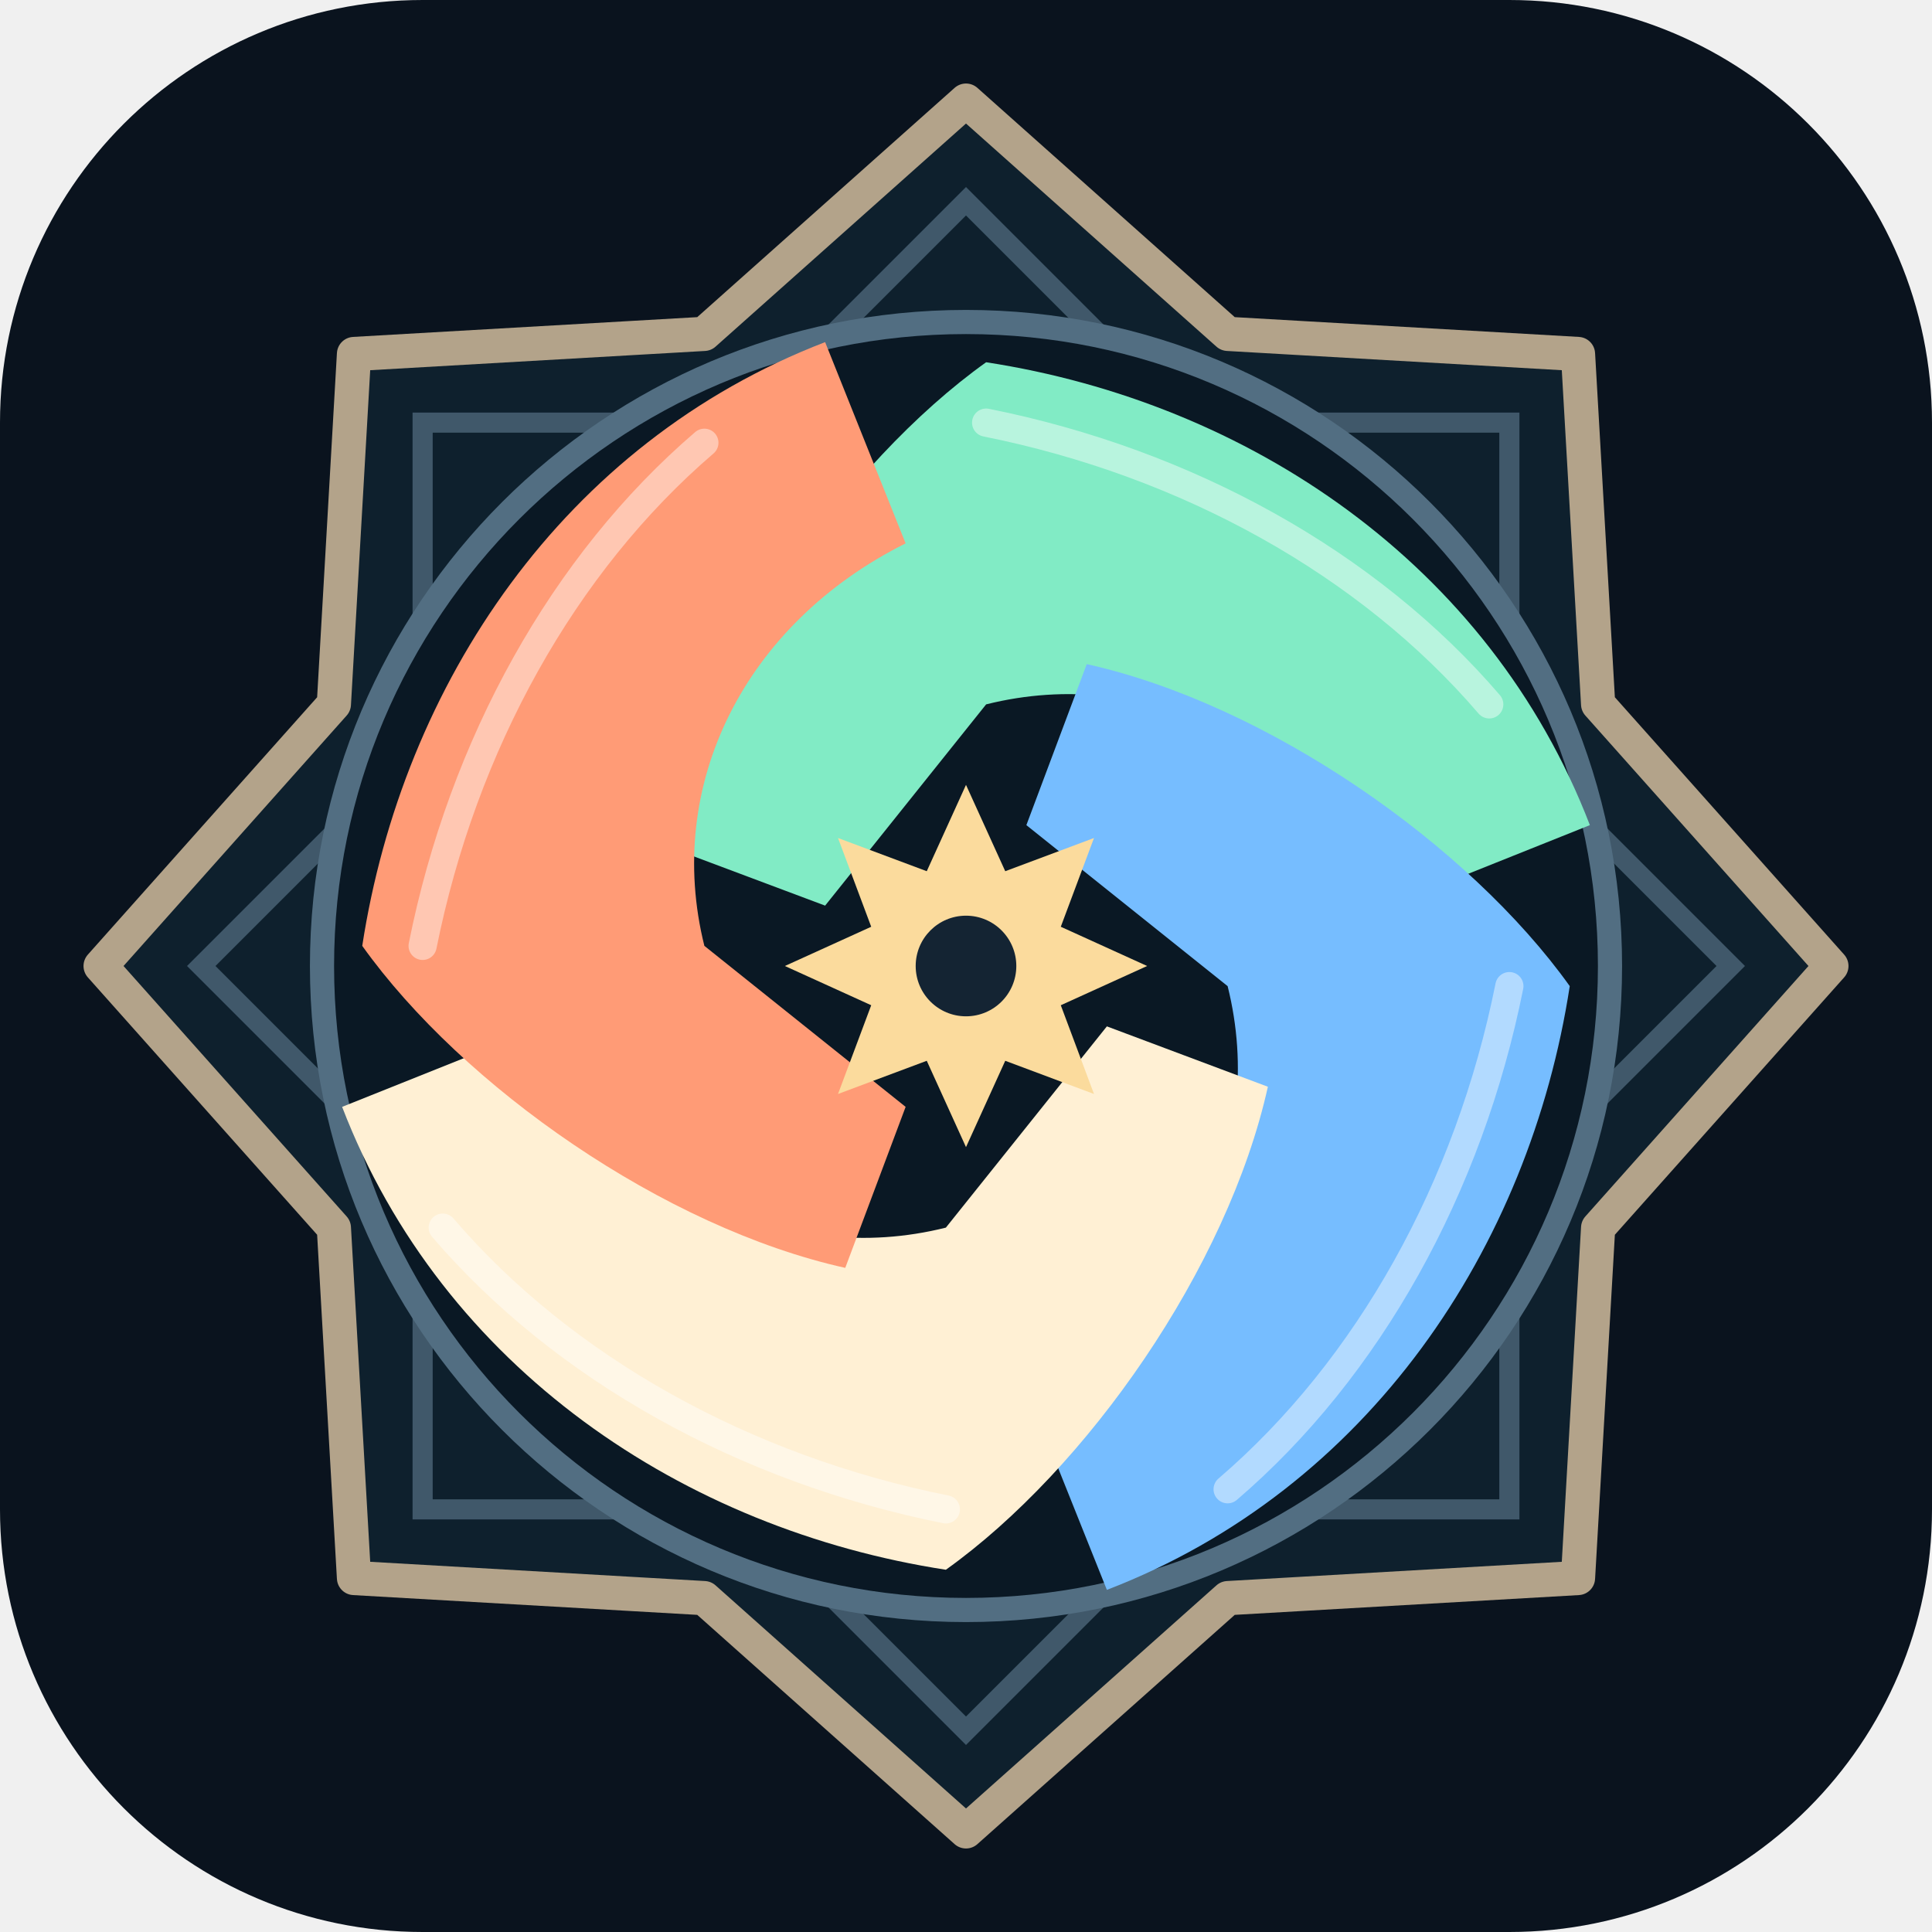
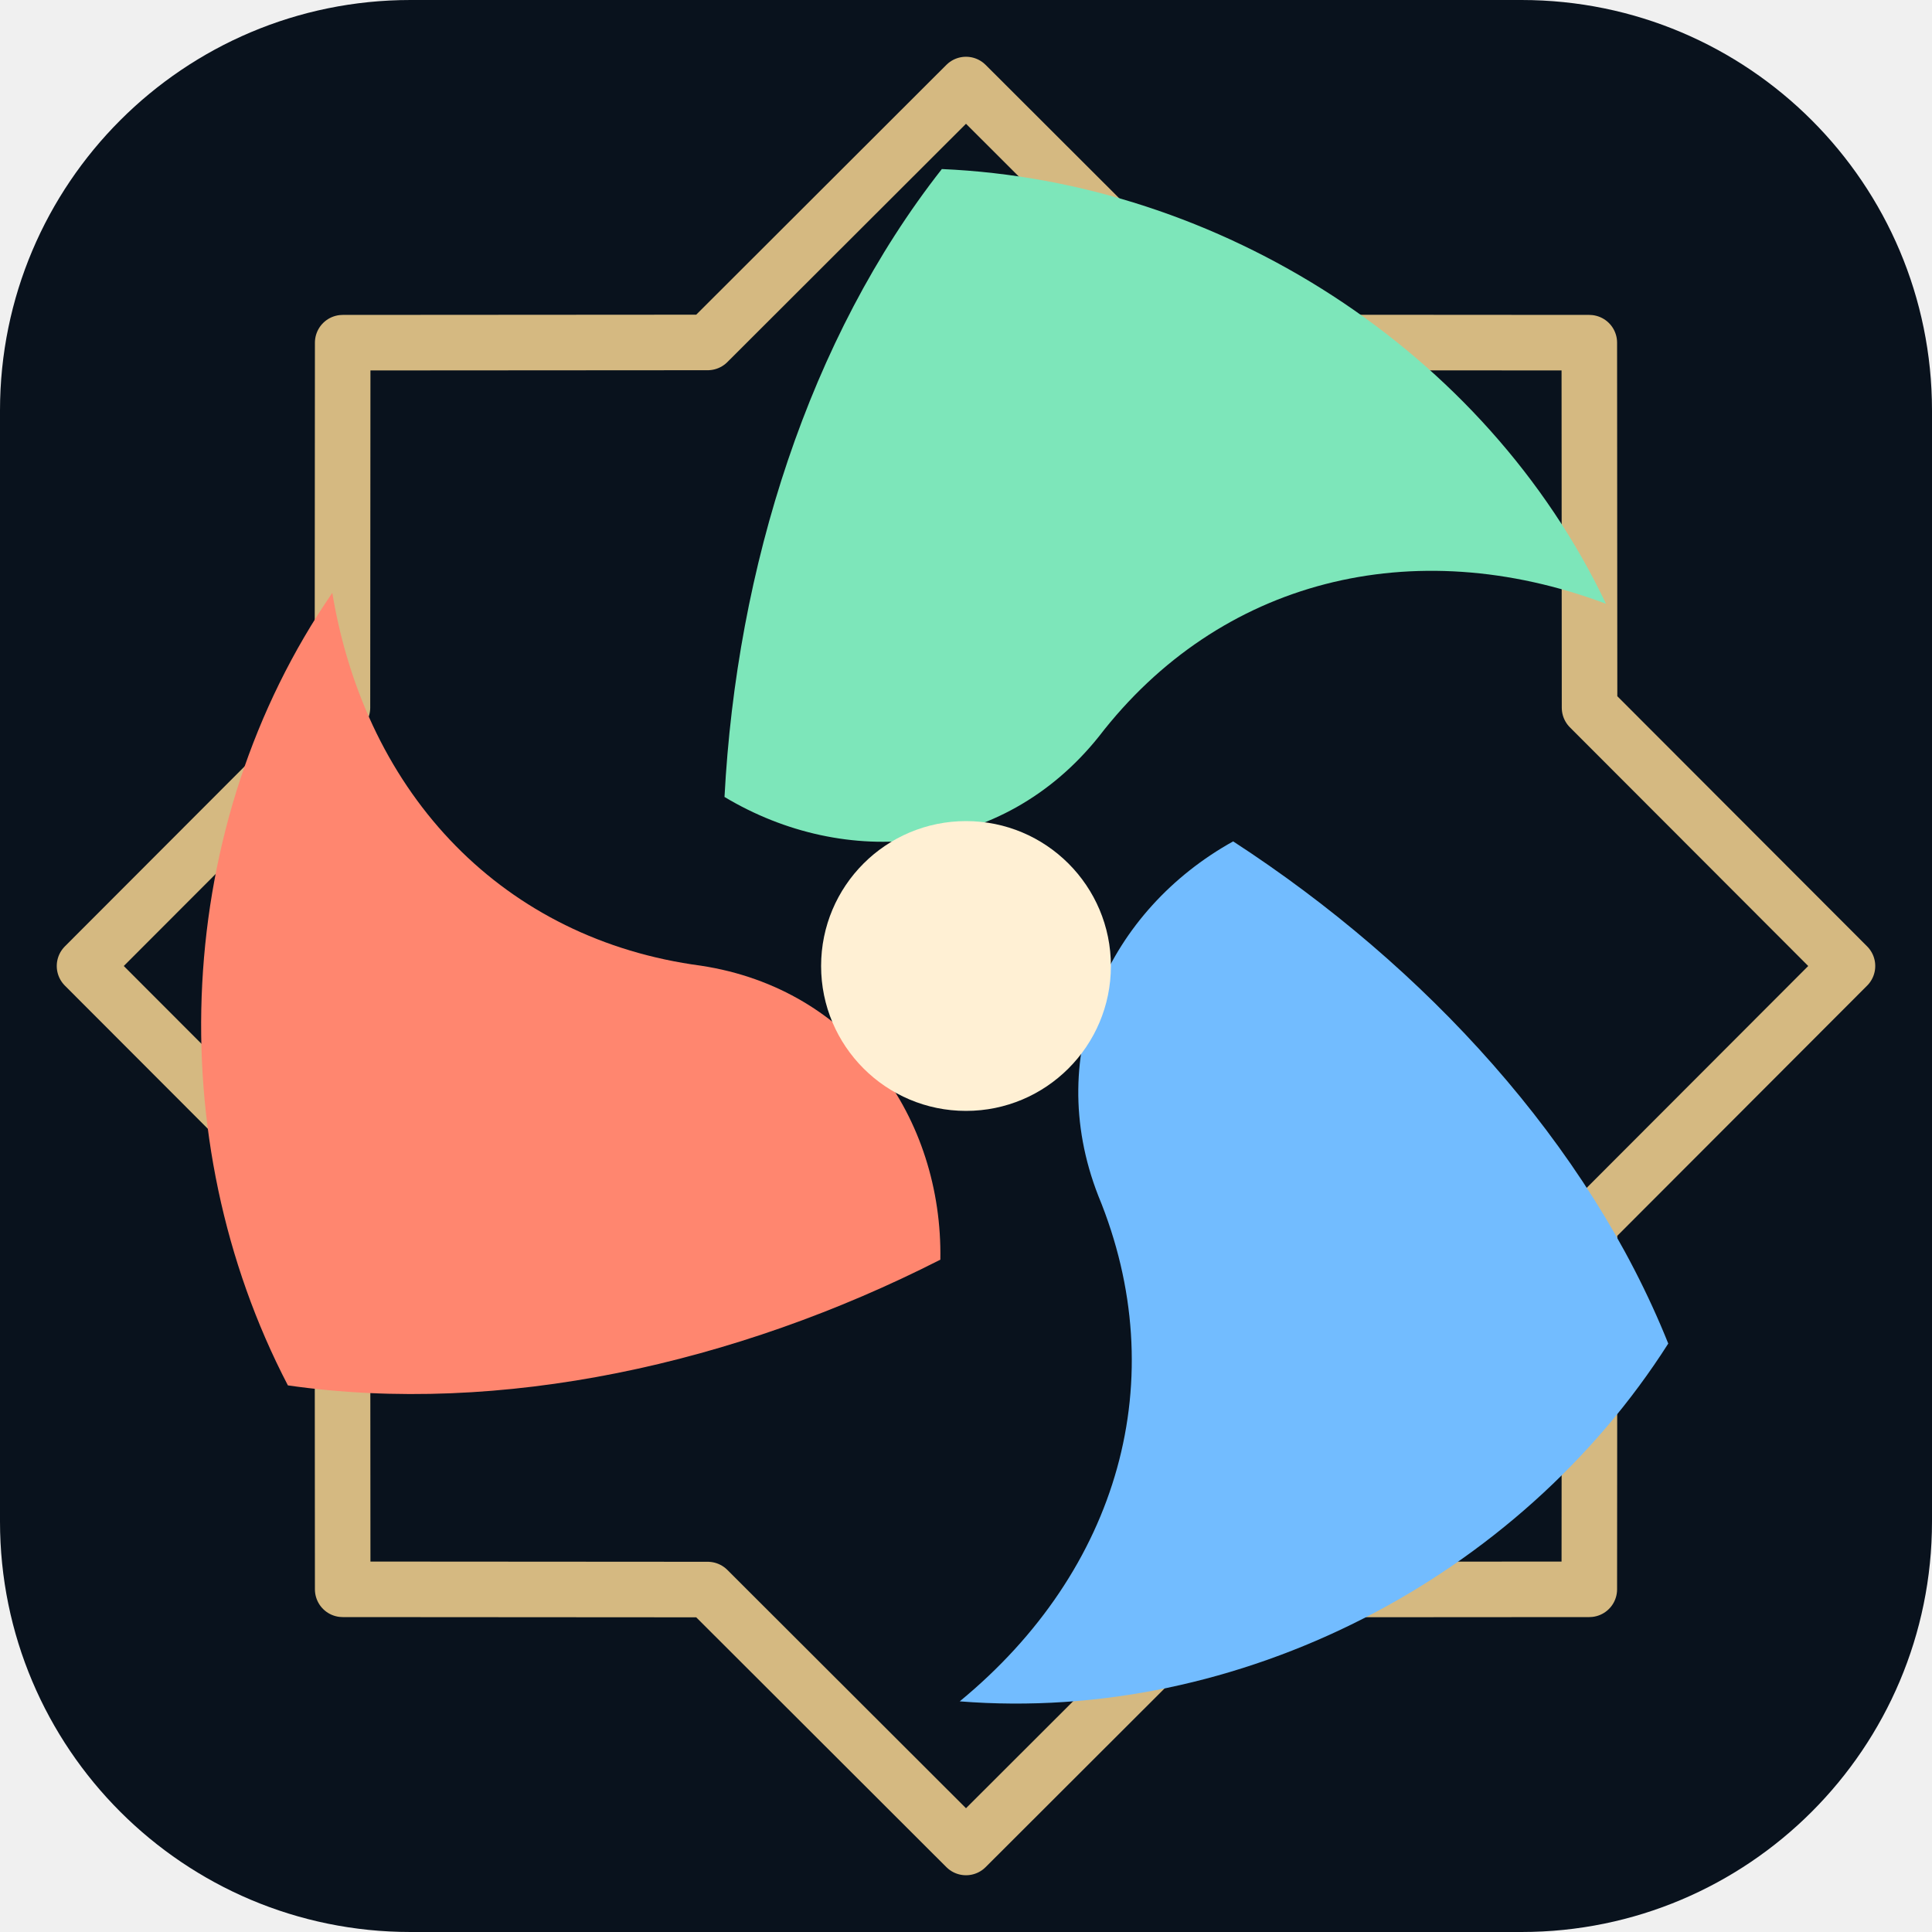
- <svg xmlns="http://www.w3.org/2000/svg" viewBox="0 0 96 96">
-   <rect width="96" height="96" rx="21" fill="#0a131e" />
-   <polygon points="48.00,5.00 61.01,16.59 78.41,17.59 79.41,34.99 91.00,48.00 79.41,61.01 78.41,78.41 61.01,79.41 48.00,91.00 34.99,79.41 17.59,78.41 16.59,61.01 5.00,48.00 16.59,34.99 17.59,17.59 34.99,16.59" fill="#0e202d" stroke="#b3a38a" stroke-width="1.7" stroke-linejoin="round" />
-   <path d="M48 10 86 48 48 86 10 48Z M21 21h54v54H21Z" fill="none" stroke="#648296" stroke-opacity=".58" stroke-width="1" />
-   <circle cx="48" cy="48" r="32" fill="#0a1824" stroke="#526e82" stroke-width="1.2" />
-   <g transform="rotate(0 48 48)">
-     <path d="M49 18C62 20 74 28 79 41L69 45C65 37 57 33 49 35L41 45L33 42C35 33 42 23 49 18Z" fill="#81EBC5" />
-     <path d="M49 21C59 23 68 28 74 35" fill="none" stroke="#fff" stroke-opacity=".44" stroke-width="1.4" stroke-linecap="round" />
+ <svg xmlns="http://www.w3.org/2000/svg" viewBox="0 0 160 160">
+   <rect width="160" height="160" rx="34" fill="#09121D" />
+   <polygon points="80.00,7.00 101.39,28.36 131.62,28.38 131.64,58.61 153.00,80.00 131.64,101.39 131.62,131.62 101.39,131.64 80.00,153.00 58.61,131.64 28.38,131.62 28.36,101.39 7.00,80.00 28.36,58.61 28.38,28.38 58.61,28.36" fill="none" stroke="#D5B981" stroke-width="4.6" stroke-linejoin="round" />
+   <g>
+     <g transform="rotate(0 80 80)">
+       <path d="M78 14C101 15 123 29 133 50C117 44 101 48 91 61C83 71 70 72 60 66C61 47 67 28 78 14Z" fill="#7DE6BA" />
+     </g>
+     <g transform="rotate(120 80 80)">
+       <path d="M78 14C101 15 123 29 133 50C117 44 101 48 91 61C83 71 70 72 60 66C61 47 67 28 78 14Z" fill="#72BCFF" />
+     </g>
+     <g transform="rotate(240 80 80)">
+       <path d="M78 14C101 15 123 29 133 50C117 44 101 48 91 61C83 71 70 72 60 66C61 47 67 28 78 14Z" fill="#FF866F" />
+     </g>
  </g>
-   <g transform="rotate(90 48 48)">
-     <path d="M49 18C62 20 74 28 79 41L69 45C65 37 57 33 49 35L41 45L33 42C35 33 42 23 49 18Z" fill="#76BDFF" />
-     <path d="M49 21C59 23 68 28 74 35" fill="none" stroke="#fff" stroke-opacity=".44" stroke-width="1.4" stroke-linecap="round" />
-   </g>
-   <g transform="rotate(180 48 48)">
-     <path d="M49 18C62 20 74 28 79 41L69 45C65 37 57 33 49 35L41 45L33 42C35 33 42 23 49 18Z" fill="#FFF0D4" />
-     <path d="M49 21C59 23 68 28 74 35" fill="none" stroke="#fff" stroke-opacity=".44" stroke-width="1.4" stroke-linecap="round" />
-   </g>
-   <g transform="rotate(270 48 48)">
-     <path d="M49 18C62 20 74 28 79 41L69 45C65 37 57 33 49 35L41 45L33 42C35 33 42 23 49 18Z" fill="#FF9B76" />
-     <path d="M49 21C59 23 68 28 74 35" fill="none" stroke="#fff" stroke-opacity=".44" stroke-width="1.4" stroke-linecap="round" />
-   </g>
-   <polygon points="48.00,39.00 49.95,43.29 54.36,41.64 52.71,46.05 57.00,48.00 52.71,49.95 54.36,54.36 49.95,52.71 48.00,57.00 46.05,52.71 41.64,54.36 43.29,49.95 39.00,48.00 43.29,46.05 41.64,41.64 46.05,43.29" fill="#fbdb9d" />
-   <circle cx="48" cy="48" r="2.5" fill="#142433" />
+   <circle cx="80" cy="80" r="12" fill="#FFF0D4" />
</svg>
